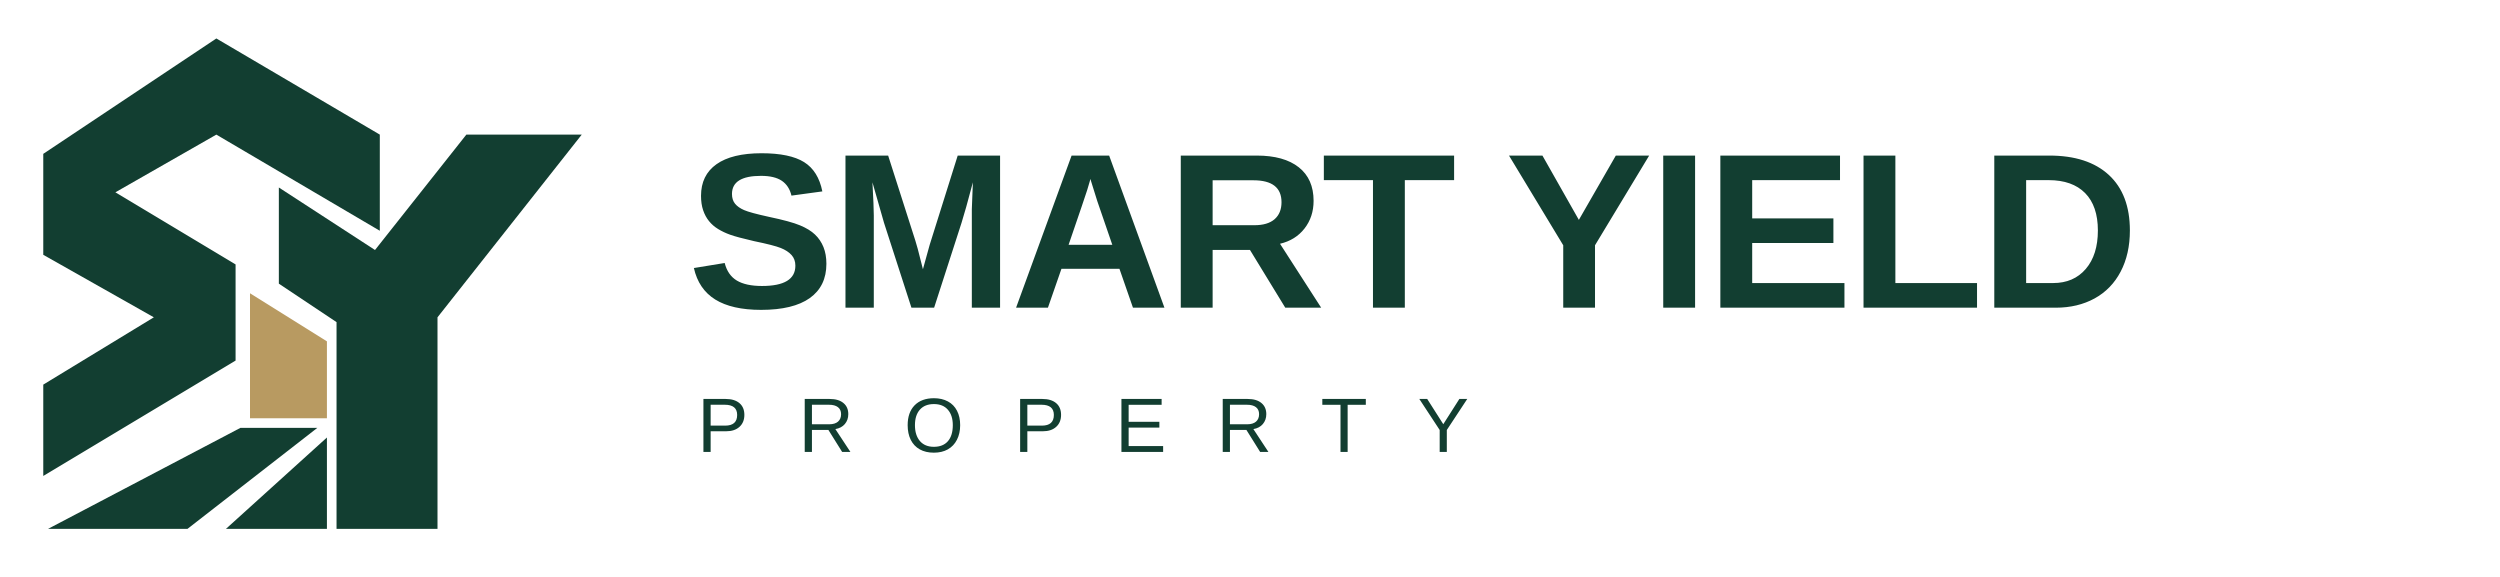
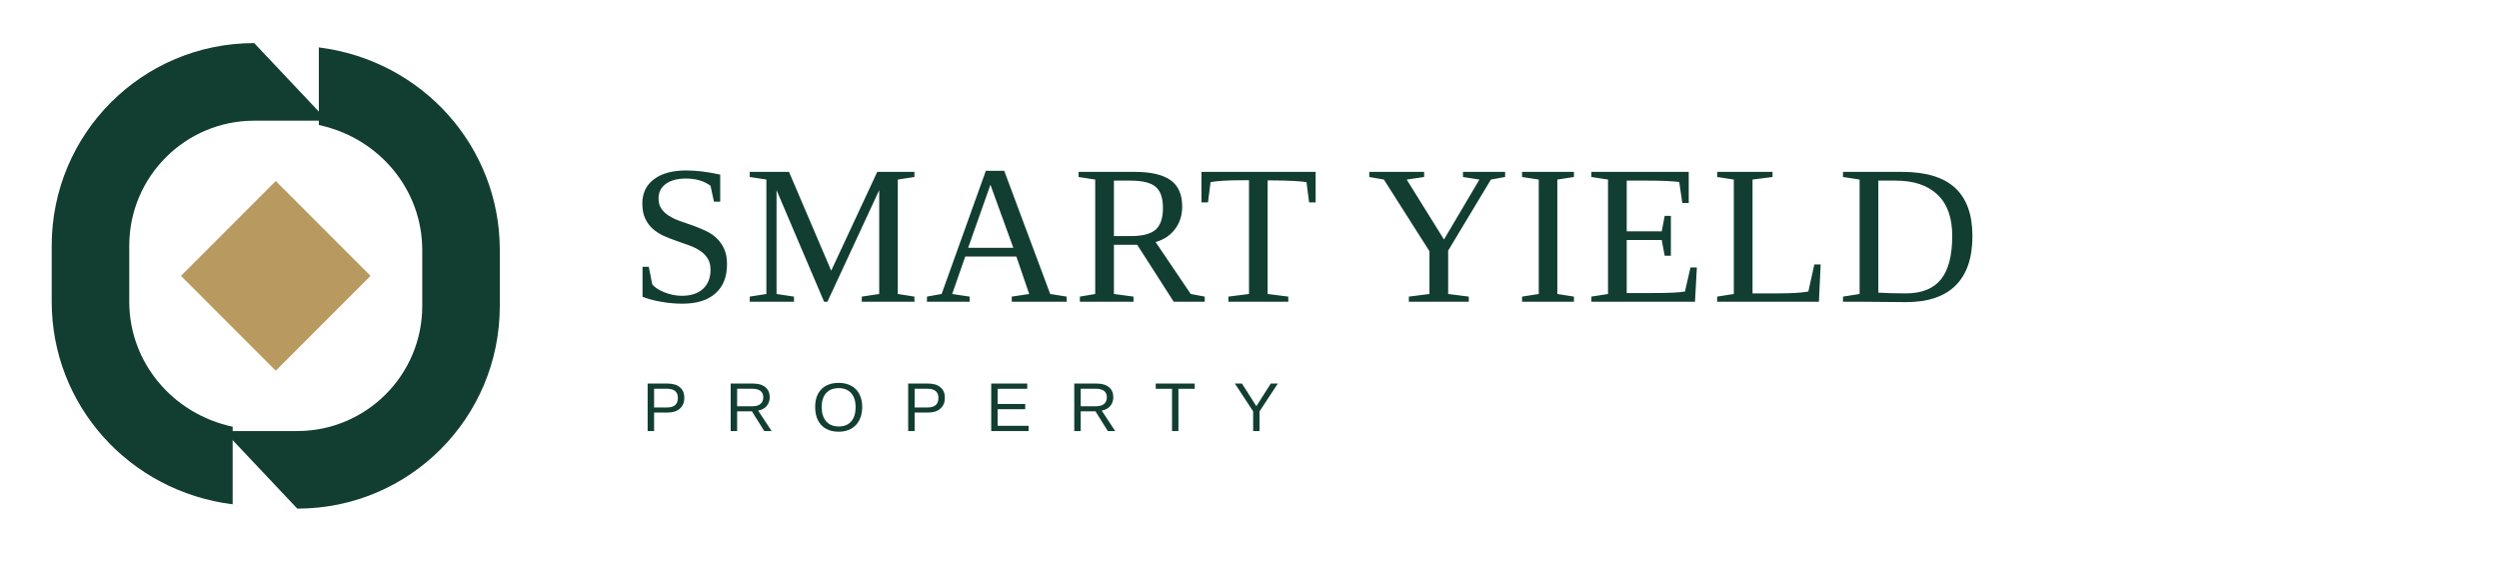
- <svg xmlns="http://www.w3.org/2000/svg" viewBox="0 0 520 120" role="img" aria-labelledby="title desc">
+ <svg xmlns="http://www.w3.org/2000/svg" viewBox="0 0 580 132" role="img" aria-labelledby="title desc">
  <g fill="#123e31">
-     <path d="M45 8 79 28v20L45 28 24 40l25 15v20L9 99V80l23-14L9 53V32Z" />
-     <path d="m58 39 20 13 19-24h24L91 66v44H70V67L58 59Z" />
-     <path d="m10 110 40-21h16l-27 21Z" />
-     <path d="m47 110 21-19v19Z" />
+     <path d="M59 10C33 10 12 31 12 57v13c0 24 18 44 42 47V99c-14-3-24-15-24-29V57c0-16 13-29 29-29h17L59 10Z" />
+     <path d="M69 118c26 0 47-21 47-47V58c0-24-18-44-42-47v18c14 3 24 15 24 29v13c0 16-13 29-29 29H52l17 18Z" />
  </g>
-   <path d="m52 61 16 10v16H52Z" fill="#b89a61" />
-   <g fill="#123e31" font-family="Arial,Helvetica,sans-serif">
-     <text x="143" y="64" font-size="46" font-weight="700" letter-spacing="-.9">SMART YIELD</text>
-     <text x="145" y="94" font-size="16" font-weight="500" letter-spacing="10.4">PROPERTY</text>
+   <path d="m64 42 22 22-22 22-22-22Z" fill="#b89a61" />
+   <g fill="#123e31">
+     <text x="146" y="70" font-family="Georgia,'Times New Roman',serif" font-size="46" font-weight="400" letter-spacing="1.1">SMART YIELD</text>
+     <text x="149" y="100" font-family="Arial,Helvetica,sans-serif" font-size="16" font-weight="500" letter-spacing="8.6">PROPERTY</text>
  </g>
</svg>
